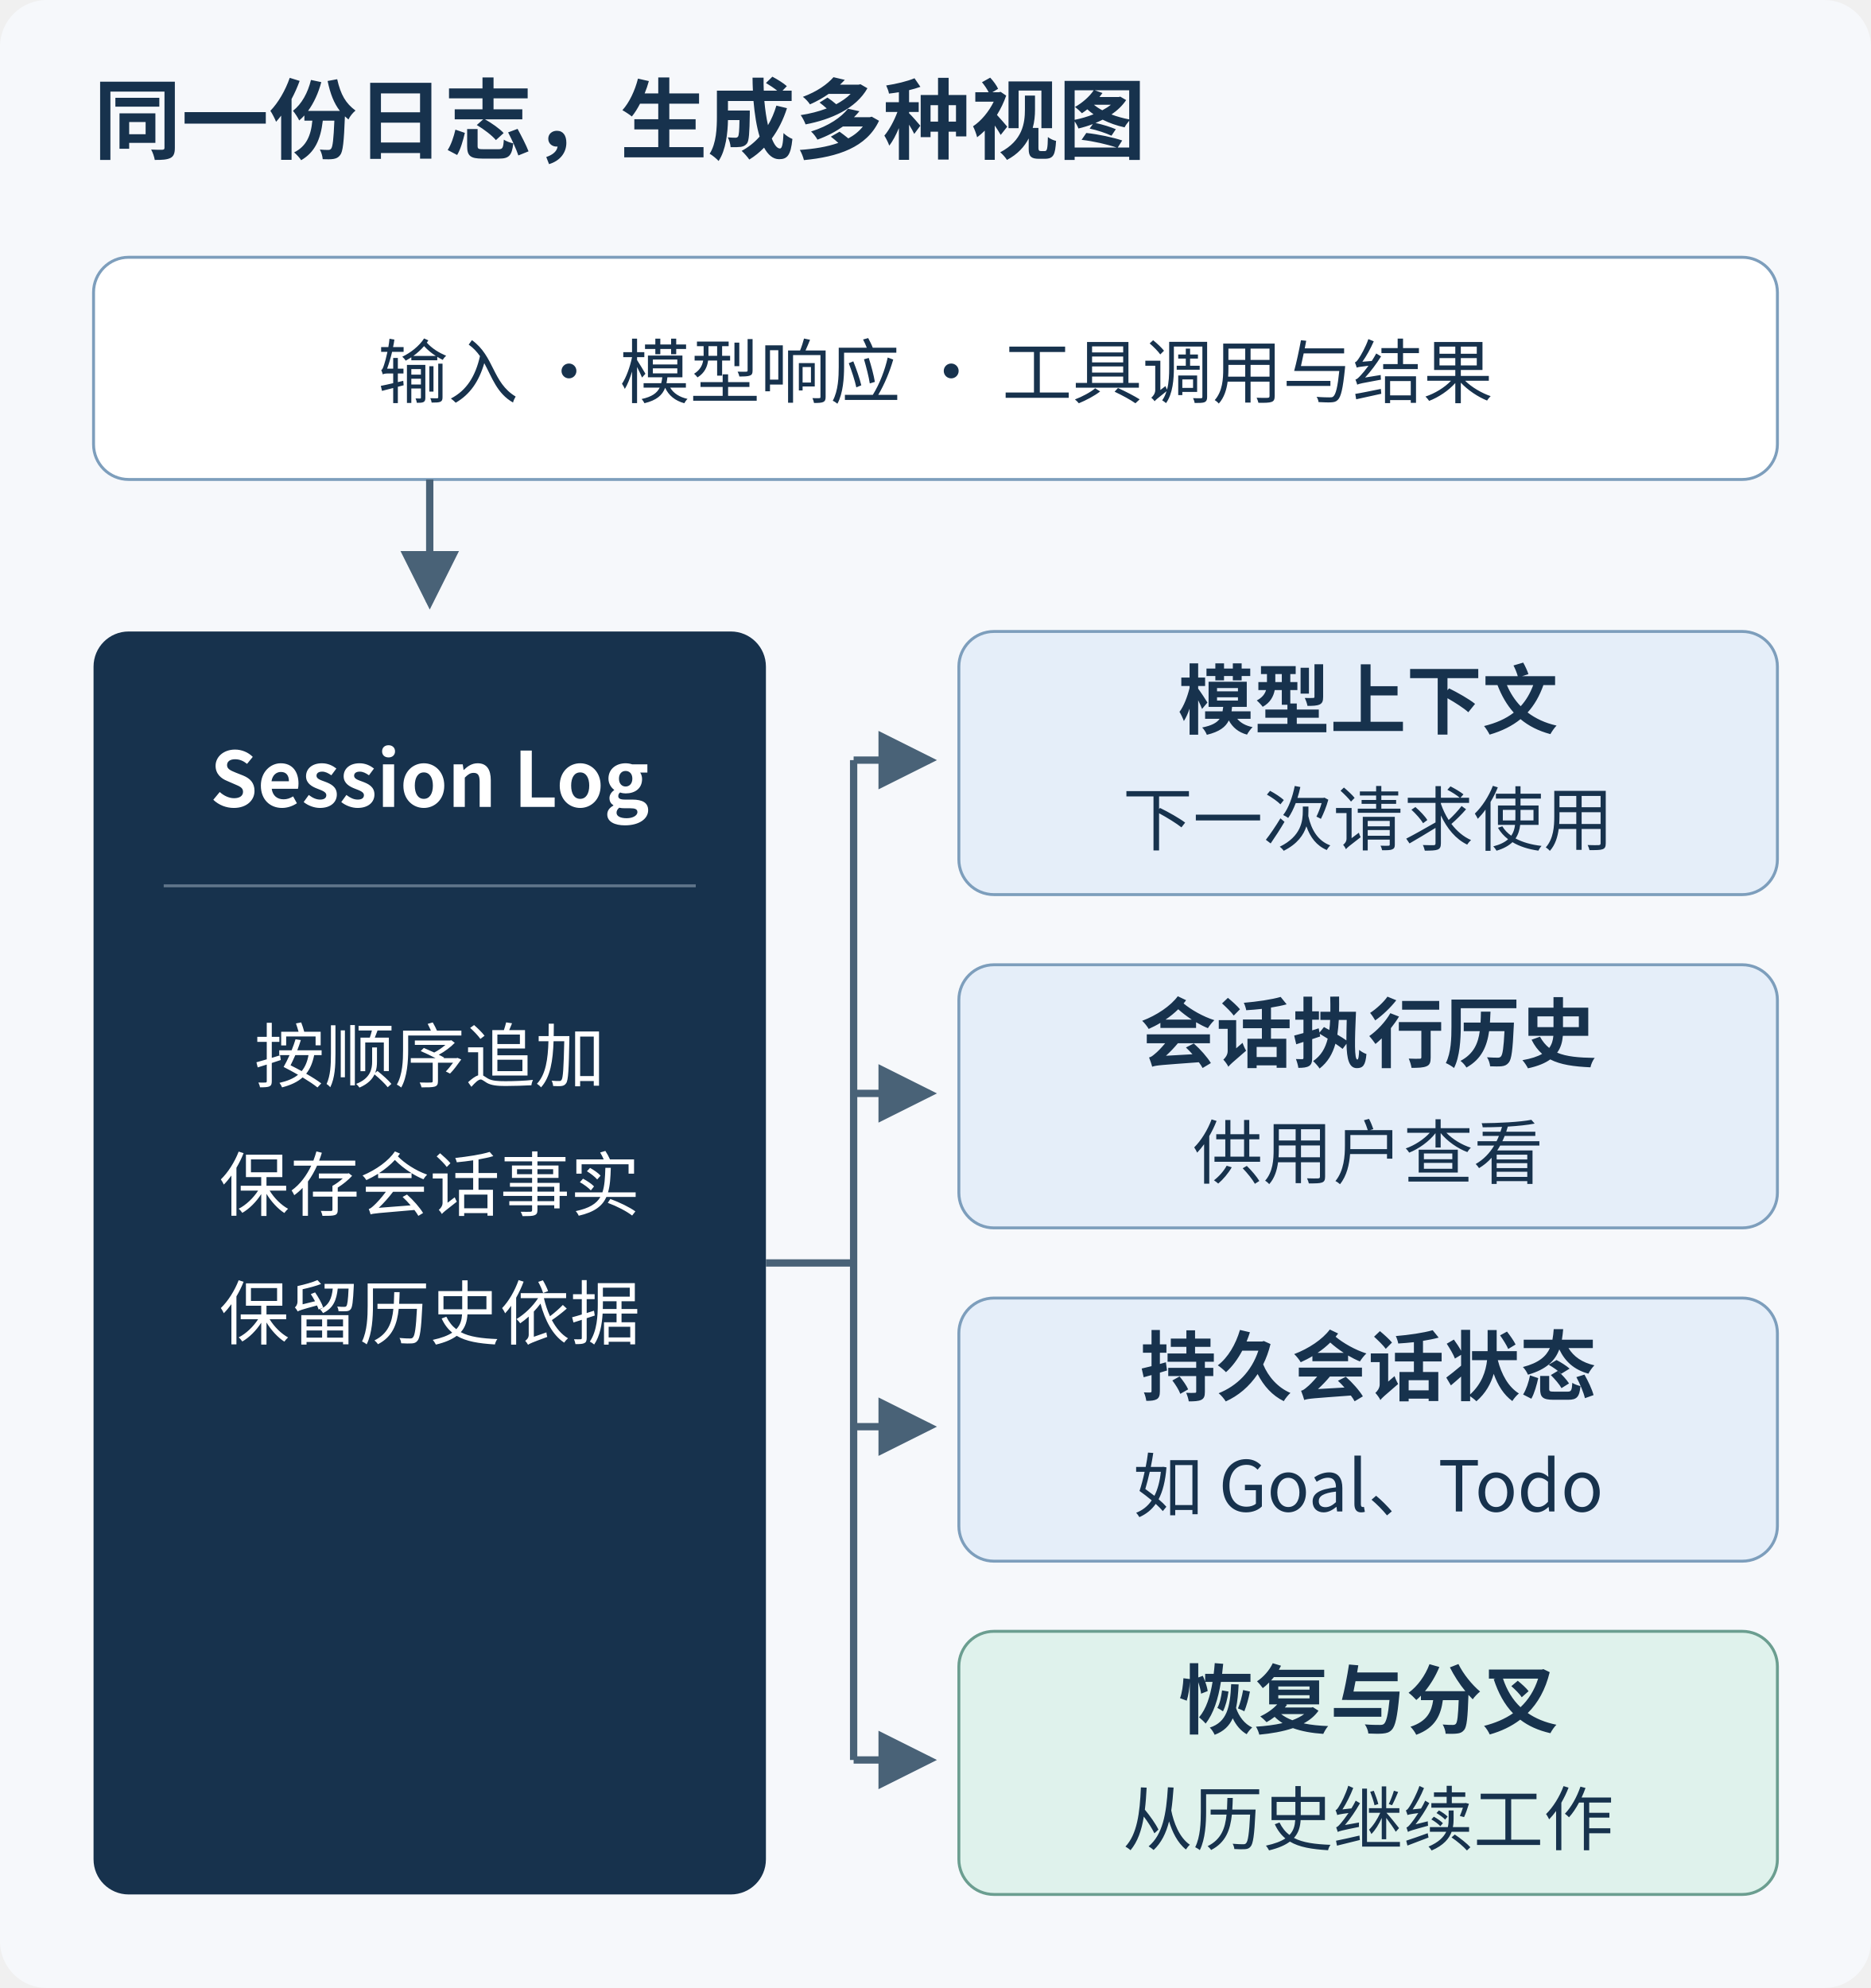
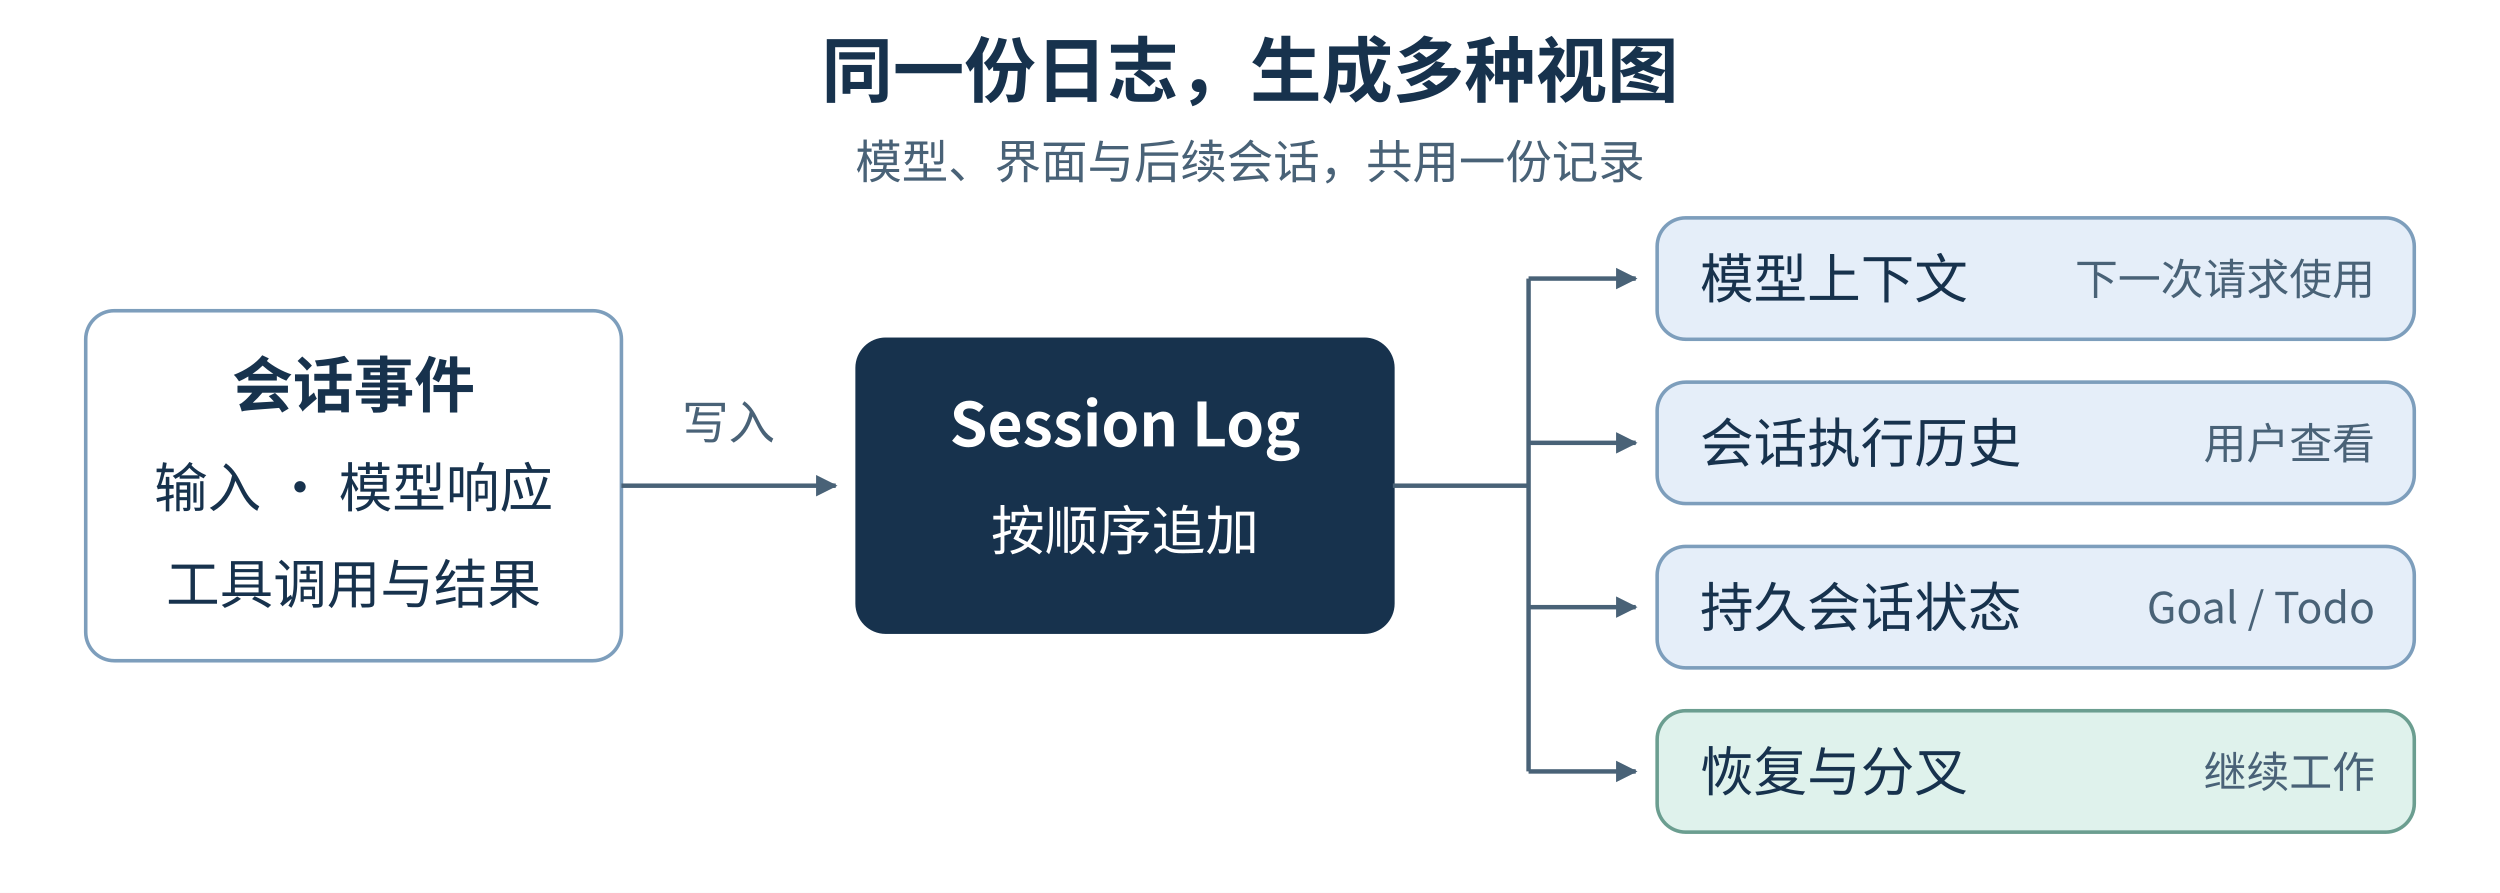
- <svg xmlns="http://www.w3.org/2000/svg" width="640" height="680" viewBox="0 0 640 680" role="img" aria-labelledby="title desc" xml:lang="zh-CN">
+ <svg xmlns="http://www.w3.org/2000/svg" width="1400" height="500" viewBox="0 0 1400 500" role="img" aria-labelledby="title desc" xml:lang="zh-CN">
  <defs>
-     <marker id="arrow" markerWidth="8" markerHeight="8" refX="7" refY="4" orient="auto">
-       <path d="M0 0 L8 4 L0 8Z" fill="#496277" />
+     <marker id="arrow" viewBox="0 0 12 12" markerWidth="12" markerHeight="12" refX="11" refY="6" orient="auto" markerUnits="userSpaceOnUse">
+       <path d="M0 0L12 6L0 12Z" fill="#496277" />
+     </marker>
+     <marker id="red-arrow" viewBox="0 0 12 12" markerWidth="12" markerHeight="12" refX="11" refY="6" orient="auto" markerUnits="userSpaceOnUse">
+       <path d="M0 0L12 6L0 12Z" fill="#b86252" />
    </marker>
    <style>
-       text { font-family: "Noto Sans CJK SC", "PingFang SC", "Microsoft YaHei", sans-serif; fill: #17324d; text-anchor: middle; }
-       .title { font-size: 30px; font-weight: 700; text-anchor: start; }
-       .label { font-size: 26px; font-weight: 600; }
-       .copy { font-size: 24px; }
-       .inverse { fill: #ffffff; }
-       .line { fill: none; stroke: #496277; stroke-width: 2.5; marker-end: url(#arrow); }
-       .branch { fill: none; stroke: #496277; stroke-width: 2.5; }
+       text { font-family: "Noto Sans CJK SC", "PingFang SC", "Microsoft YaHei", sans-serif; fill: #17324d; }
+       .title { font-size: 40px; font-weight: 700; }
+       .label { font-size: 34px; font-weight: 600; }
+       .copy { font-size: 30px; }
+       .note { font-size: 26px; fill: #496277; }
+       .small { font-size: 24px; fill: #496277; }
+       .inverse { fill: #fff; }
+       .node { font-size: 30px; }
+       .node-small { font-size: 28px; }
+       .flow { fill: none; stroke: #496277; stroke-width: 2.5; stroke-linejoin: round; marker-end: url(#arrow); }
+       .tree { fill: none; stroke: #496277; stroke-width: 2.5; stroke-linejoin: round; }
+       .withdraw { fill: none; stroke: #b86252; stroke-width: 2.5; stroke-dasharray: 7 6; stroke-linejoin: round; marker-end: url(#red-arrow); }
+       .expand { fill: none; stroke: #496277; stroke-width: 2.5; stroke-dasharray: 7 6; marker-end: url(#arrow); }
    </style>
  </defs>
-   <rect width="640" height="680" rx="16" fill="#f6f8fb" />
-   <text class="title" x="32" y="52">同一份日志，生成多种视图</text>
-   <rect x="32" y="88" width="576" height="76" rx="12" fill="#ffffff" stroke="#7d9ebc" />
-   <text class="copy" x="320" y="136">输入 · 模型响应 · 工具调用与结果</text>
-   <path class="line" d="M147 164V206" />
-   <rect x="32" y="216" width="230" height="432" rx="12" fill="#17324d" />
-   <text class="label inverse" x="147" y="276">Session Log</text>
-   <path d="M56 303H238" stroke="#60758a" />
-   <text class="copy inverse" x="147" y="370">按顺序追加</text>
-   <text class="copy inverse" x="147" y="414">保存会话事实</text>
-   <text class="copy inverse" x="147" y="458">保留历史依据</text>
-   <path class="branch" d="M262 432H292M292 260V602" />
-   <path class="line" d="M292 260H318" />
-   <path class="line" d="M292 374H318" />
-   <path class="line" d="M292 488H318" />
-   <path class="line" d="M292 602H318" />
-   <rect x="328" y="216" width="280" height="90" rx="12" fill="#e5eef9" stroke="#7d9ebc" />
-   <text class="label" x="468" y="249">模型上下文</text>
-   <text class="copy" x="468" y="289">下一次请求使用</text>
-   <rect x="328" y="330" width="280" height="90" rx="12" fill="#e5eef9" stroke="#7d9ebc" />
-   <text class="label" x="468" y="363">会话执行历史</text>
-   <text class="copy" x="468" y="403">供用户查看</text>
-   <rect x="328" y="444" width="280" height="90" rx="12" fill="#e5eef9" stroke="#7d9ebc" />
-   <text class="label" x="468" y="477">持久会话状态</text>
-   <text class="copy" x="468" y="517">如 Goal、Todo</text>
-   <rect x="328" y="558" width="280" height="90" rx="12" fill="#dff2ec" stroke="#6b9e90" />
-   <text class="label" x="468" y="591">恢复与分叉</text>
-   <text class="copy" x="468" y="631">从历史继续工作</text>
+   <rect width="1400" height="500" fill="#fff" />
+   <text class="title" x="700" y="54" text-anchor="middle">同一份日志，生成多种视图</text>
+   <text class="note" x="700" y="100" text-anchor="middle">模型、界面与后续会话，共用一份记录</text>
+   <g data-node="events">
+     <rect x="48" y="174" width="300" height="196" rx="16" fill="#fff" stroke="#7d9ebc" stroke-width="2" />
+     <text class="label" x="198" y="228" text-anchor="middle">会话事件</text>
+     <text class="copy" x="198" y="284" text-anchor="middle">输入 · 模型响应</text>
+     <text class="copy" x="198" y="338" text-anchor="middle">工具调用与结果</text>
+   </g>
+   <path class="flow" d="M348 272H468" />
+   <text class="note" x="408" y="246" text-anchor="middle">写入</text>
+   <g data-node="log">
+     <rect x="480" y="190" width="300" height="164" rx="16" fill="#17324d" stroke="#17324d" stroke-width="2" />
+     <text class="label inverse" x="630" y="250" text-anchor="middle">Session Log</text>
+     <text class="copy inverse" x="630" y="308" text-anchor="middle">按顺序追加</text>
+   </g>
+   <path class="tree" d="M780 272H856M856 156V432" />
+   <path class="flow" d="M856 156H916" />
+   <path class="flow" d="M856 248H916" />
+   <path class="flow" d="M856 340H916" />
+   <path class="flow" d="M856 432H916" />
+   <g data-node="context">
+     <rect x="928" y="122" width="424" height="68" rx="16" fill="#e5eef9" stroke="#7d9ebc" stroke-width="2" />
+     <text class="copy" x="952" y="167" text-anchor="start">模型上下文</text>
+     <text class="small" x="1330" y="165" text-anchor="end">下一次请求使用</text>
+   </g>
+   <g data-node="history">
+     <rect x="928" y="214" width="424" height="68" rx="16" fill="#e5eef9" stroke="#7d9ebc" stroke-width="2" />
+     <text class="copy" x="952" y="259" text-anchor="start">会话执行历史</text>
+     <text class="small" x="1330" y="257" text-anchor="end">用户查看</text>
+   </g>
+   <g data-node="state">
+     <rect x="928" y="306" width="424" height="68" rx="16" fill="#e5eef9" stroke="#7d9ebc" stroke-width="2" />
+     <text class="copy" x="952" y="351" text-anchor="start">持久会话状态</text>
+     <text class="small" x="1330" y="349" text-anchor="end">Goal / Todo</text>
+   </g>
+   <g data-node="resume">
+     <rect x="928" y="398" width="424" height="68" rx="16" fill="#dff2ec" stroke="#6b9e90" stroke-width="2" />
+     <text class="copy" x="952" y="443" text-anchor="start">恢复与分叉</text>
+     <text class="small" x="1330" y="441" text-anchor="end">继续工作</text>
+   </g>
</svg>
